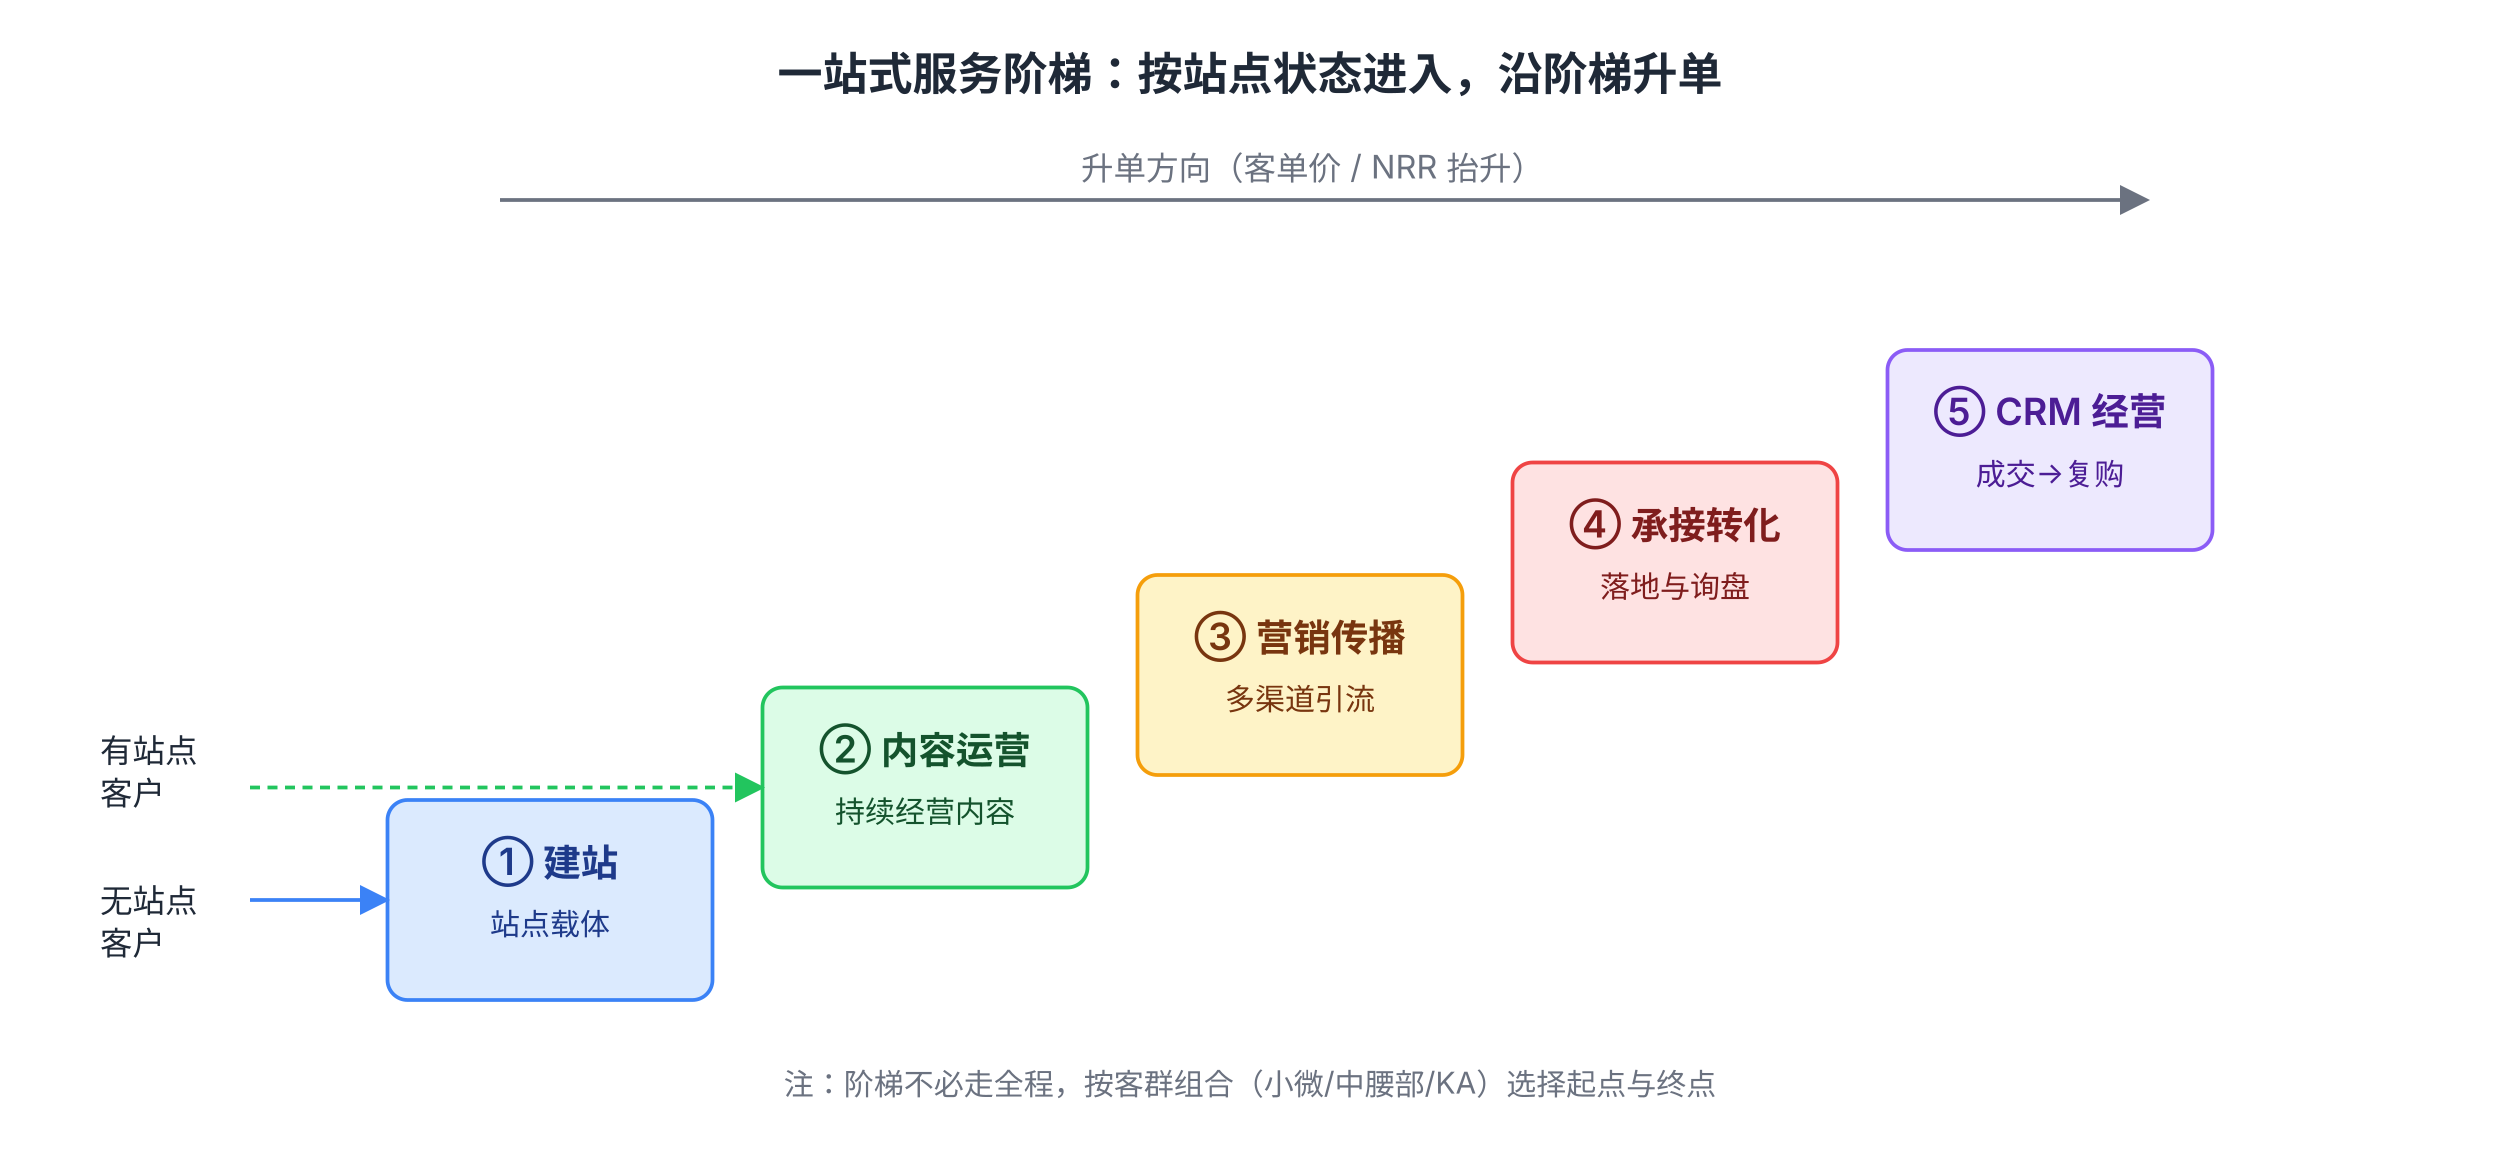
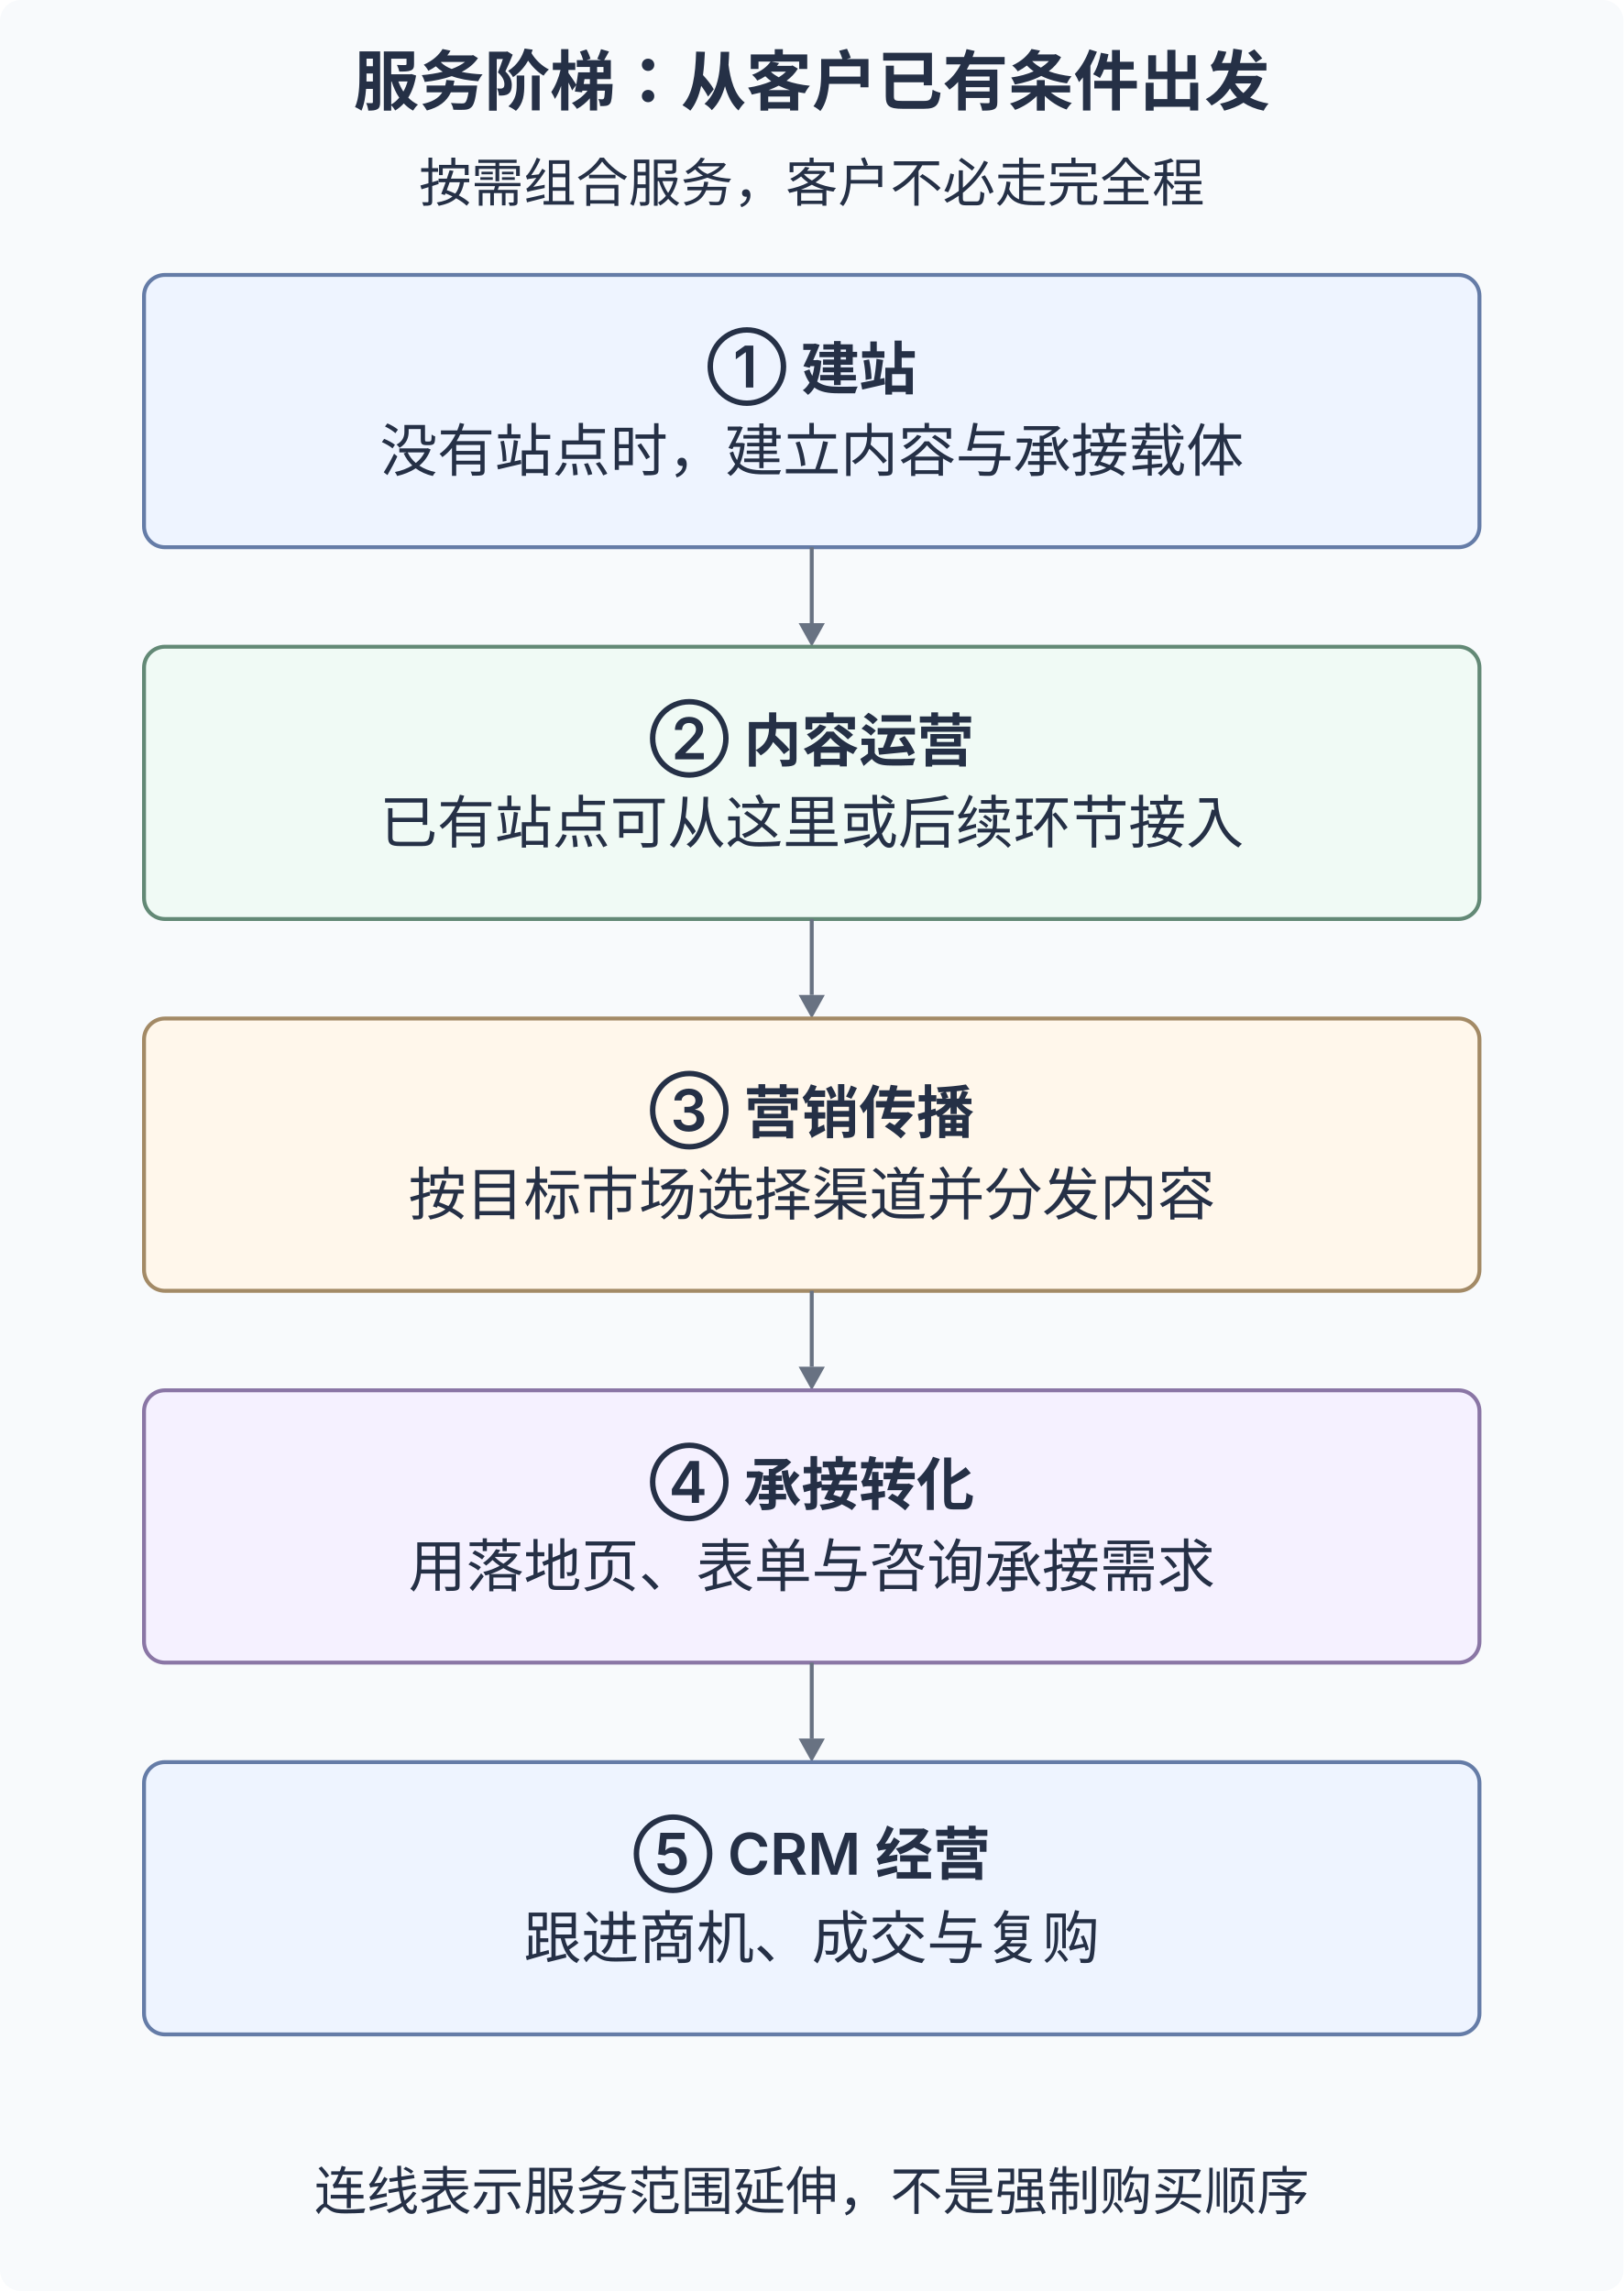
- <svg xmlns="http://www.w3.org/2000/svg" viewBox="0 0 1000 460" font-family="system-ui, -apple-system, 'PingFang SC', sans-serif">
-   <text x="500" y="36" text-anchor="middle" font-size="18" font-weight="600" fill="#1F2937">一站式服务阶梯：按站点状态进入，沿阶梯升单</text>
-   <line x1="200" y1="80" x2="850" y2="80" stroke="#6B7280" stroke-width="1.5" />
-   <polygon points="860,80 848,74 848,86" fill="#6B7280" />
-   <text x="525" y="72" text-anchor="middle" font-size="13" fill="#6B7280">升单方向（客单价 / NRR 抬升）</text>
-   <rect x="155" y="320" width="130" height="80" rx="8" fill="#DBEAFE" stroke="#3B82F6" stroke-width="1.5" />
-   <text x="220" y="350" text-anchor="middle" font-size="15" font-weight="600" fill="#1E3A8A">① 建站</text>
-   <text x="220" y="374" text-anchor="middle" font-size="12" fill="#1E3A8A">站点载体</text>
-   <rect x="305" y="275" width="130" height="80" rx="8" fill="#DCFCE7" stroke="#22C55E" stroke-width="1.5" />
-   <text x="370" y="305" text-anchor="middle" font-size="15" font-weight="600" fill="#14532D">② 内容运营</text>
-   <text x="370" y="329" text-anchor="middle" font-size="12" fill="#14532D">持续经营内容</text>
-   <rect x="455" y="230" width="130" height="80" rx="8" fill="#FEF3C7" stroke="#F59E0B" stroke-width="1.5" />
-   <text x="520" y="260" text-anchor="middle" font-size="15" font-weight="600" fill="#78350F">③ 营销传播</text>
-   <text x="520" y="284" text-anchor="middle" font-size="12" fill="#78350F">多渠道引流</text>
-   <rect x="605" y="185" width="130" height="80" rx="8" fill="#FEE2E2" stroke="#EF4444" stroke-width="1.5" />
-   <text x="670" y="215" text-anchor="middle" font-size="15" font-weight="600" fill="#7F1D1D">④ 承接转化</text>
-   <text x="670" y="239" text-anchor="middle" font-size="12" fill="#7F1D1D">落地与询盘</text>
-   <rect x="755" y="140" width="130" height="80" rx="8" fill="#EDE9FE" stroke="#8B5CF6" stroke-width="1.5" />
-   <text x="820" y="170" text-anchor="middle" font-size="15" font-weight="600" fill="#4C1D95">⑤ CRM 经营</text>
-   <text x="820" y="194" text-anchor="middle" font-size="12" fill="#4C1D95">成交→复购</text>
-   <text x="40" y="365" font-size="13" fill="#1F2937" font-weight="500">无站点</text>
-   <text x="40" y="382" font-size="13" fill="#1F2937" font-weight="500">客户</text>
-   <line x1="100" y1="360" x2="150" y2="360" stroke="#3B82F6" stroke-width="1.5" />
-   <polygon points="156,360 144,354 144,366" fill="#3B82F6" />
-   <text x="40" y="305" font-size="13" fill="#1F2937" font-weight="500">有站点</text>
-   <text x="40" y="322" font-size="13" fill="#1F2937" font-weight="500">客户</text>
-   <line x1="100" y1="315" x2="300" y2="315" stroke="#22C55E" stroke-width="1.5" stroke-dasharray="4 3" />
-   <polygon points="306,315 294,309 294,321" fill="#22C55E" />
-   <text x="500" y="438" text-anchor="middle" font-size="12" fill="#6B7280">注：阶梯不必走全程，按客群组合（小微/中腰部/KA）选择起点与终点</text>
+ <svg xmlns="http://www.w3.org/2000/svg" width="620" height="875" viewBox="0 0 620 875" font-family="system-ui, -apple-system, 'PingFang SC', sans-serif">
+   <rect width="620" height="875" rx="8" fill="#f8fafc" />
+   <text x="310" y="40" text-anchor="middle" font-size="25" font-weight="600" fill="#253046">服务阶梯：从客户已有条件出发</text>
+   <text x="310" y="77" text-anchor="middle" font-size="20" font-weight="400" fill="#253046">按需组合服务，客户不必走完全程</text>
+   <rect x="55" y="105" width="510" height="104" rx="8" fill="#eef4ff" stroke="#657ca7" stroke-width="1.5" />
+   <text x="310.0" y="148.0" text-anchor="middle" font-size="22" font-weight="600" fill="#253046">① 建站</text>
+   <text x="310.0" y="180.0" text-anchor="middle" font-size="22" font-weight="400" fill="#253046">没有站点时，建立内容与承接载体</text>
+   <path d="M310 209 V238" fill="none" stroke="#687282" stroke-width="1.5" />
+   <polygon points="310,247 305,238 315,238" fill="#687282" />
+   <rect x="55" y="247" width="510" height="104" rx="8" fill="#f0faf5" stroke="#638976" stroke-width="1.5" />
+   <text x="310.0" y="290.0" text-anchor="middle" font-size="22" font-weight="600" fill="#253046">② 内容运营</text>
+   <text x="310.0" y="322.0" text-anchor="middle" font-size="22" font-weight="400" fill="#253046">已有站点可从这里或后续环节接入</text>
+   <path d="M310 351 V380" fill="none" stroke="#687282" stroke-width="1.5" />
+   <polygon points="310,389 305,380 315,380" fill="#687282" />
+   <rect x="55" y="389" width="510" height="104" rx="8" fill="#fff7eb" stroke="#a38a66" stroke-width="1.5" />
+   <text x="310.0" y="432.0" text-anchor="middle" font-size="22" font-weight="600" fill="#253046">③ 营销传播</text>
+   <text x="310.0" y="464.0" text-anchor="middle" font-size="22" font-weight="400" fill="#253046">按目标市场选择渠道并分发内容</text>
+   <path d="M310 493 V522" fill="none" stroke="#687282" stroke-width="1.5" />
+   <polygon points="310,531 305,522 315,522" fill="#687282" />
+   <rect x="55" y="531" width="510" height="104" rx="8" fill="#f5f1ff" stroke="#8a76a5" stroke-width="1.5" />
+   <text x="310.0" y="574.0" text-anchor="middle" font-size="22" font-weight="600" fill="#253046">④ 承接转化</text>
+   <text x="310.0" y="606.0" text-anchor="middle" font-size="22" font-weight="400" fill="#253046">用落地页、表单与咨询承接需求</text>
+   <path d="M310 635 V664" fill="none" stroke="#687282" stroke-width="1.5" />
+   <polygon points="310,673 305,664 315,664" fill="#687282" />
+   <rect x="55" y="673" width="510" height="104" rx="8" fill="#eef4ff" stroke="#657ca7" stroke-width="1.5" />
+   <text x="310.0" y="716.0" text-anchor="middle" font-size="22" font-weight="600" fill="#253046">⑤ CRM 经营</text>
+   <text x="310.0" y="748.0" text-anchor="middle" font-size="22" font-weight="400" fill="#253046">跟进商机、成交与复购</text>
+   <text x="310" y="844" text-anchor="middle" font-size="20" font-weight="400" fill="#253046">连线表示服务范围延伸，不是强制购买顺序</text>
</svg>
